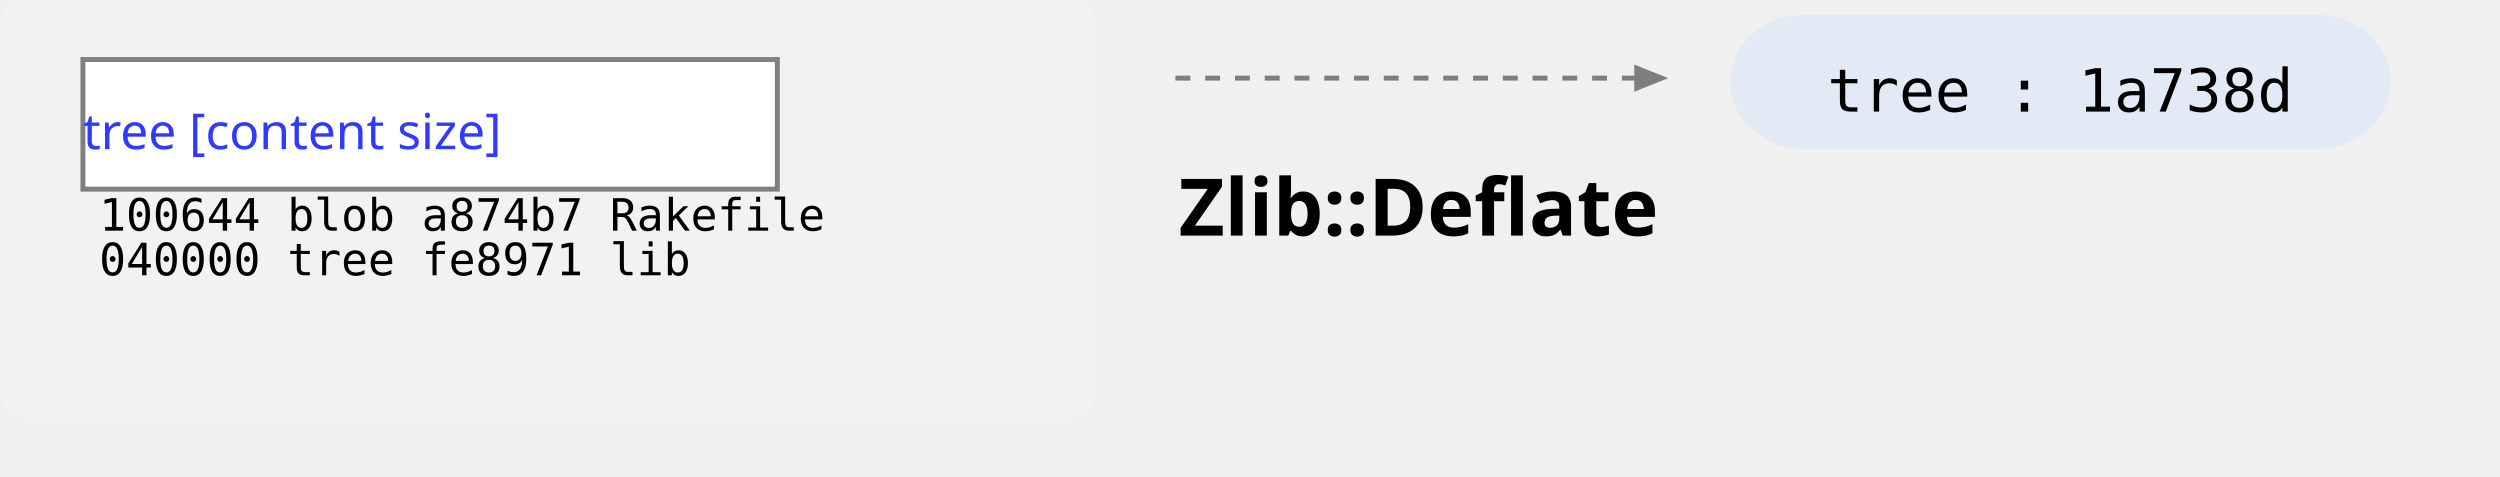
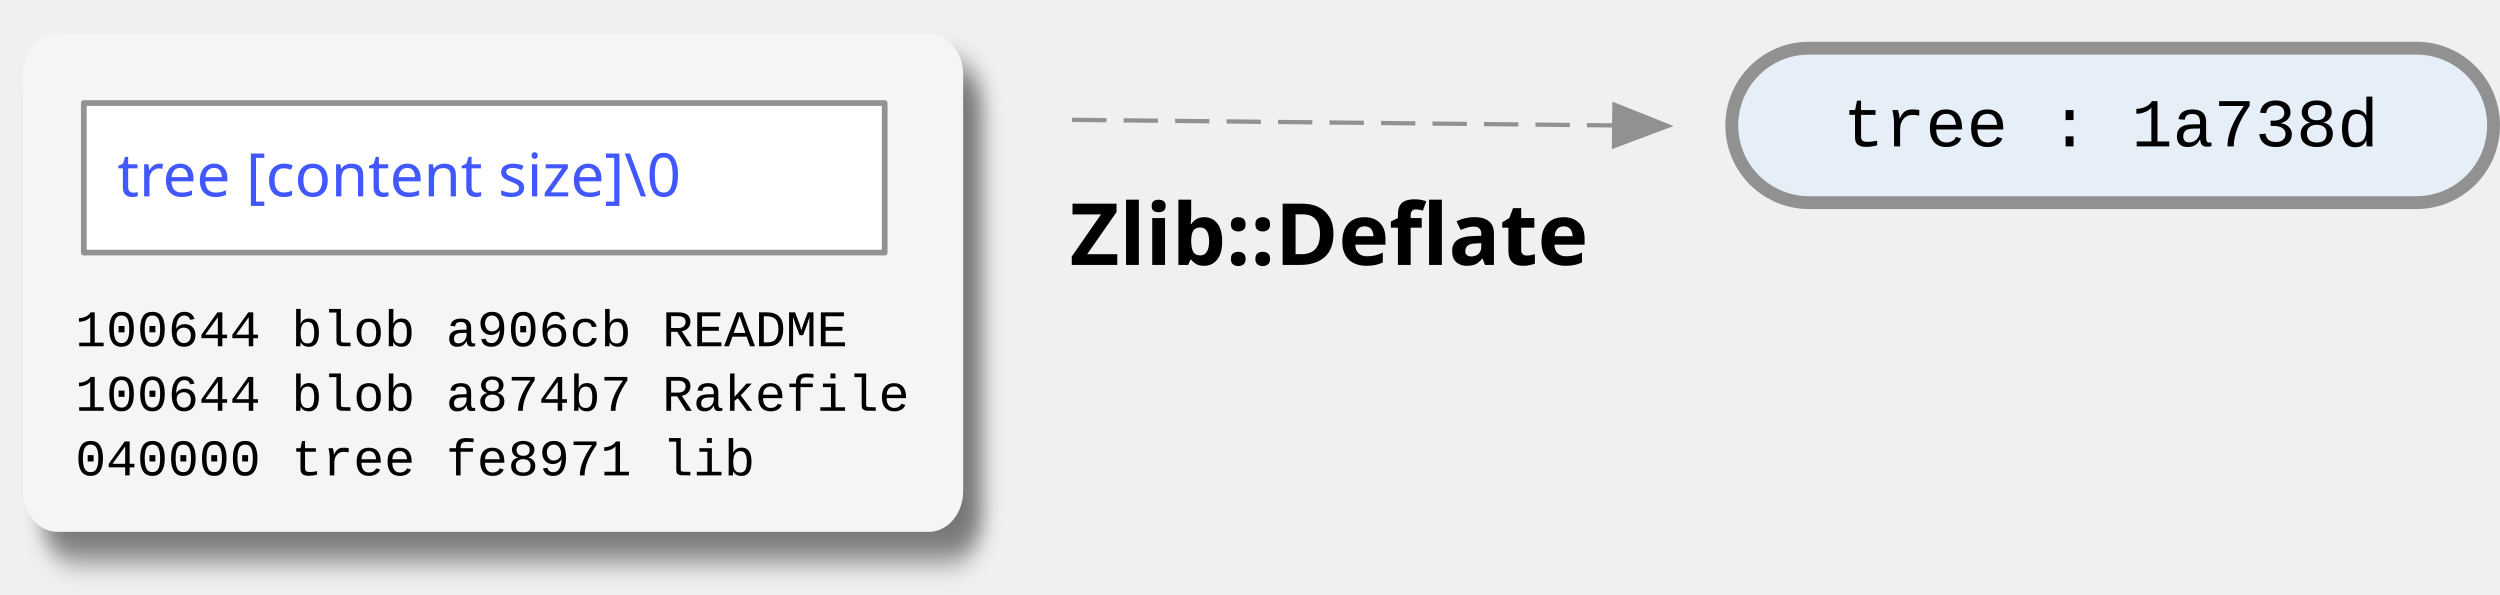
- <svg xmlns="http://www.w3.org/2000/svg" width="504.0" height="96.0">
-   <defs>
-     <marker orient="auto" refY="0.0" refX="0.0" id="Arrow1Lend_7e7e7e_1.000000px" style="overflow:visible;">
-       <path id="path_Arrow1Lend_7e7e7e_1.000000px" d="M -5,0.0 L -5,-2.0 L 0.0,0.0 L -5,2.0 z " style="fill:#7e7e7e;fill-rule:evenodd;stroke:#7e7e7e;stroke-width:1.0px;marker-start:none;" transform="scale(1)" />
+ <svg xmlns="http://www.w3.org/2000/svg" version="1.1" id="svg42994" width="582.669" height="138.497" viewBox="0 0 582.669 138.497">
+   <defs id="defs42998">
+     <marker style="overflow:visible" id="TriangleStart" refX="0" refY="0" orient="auto-start-reverse" markerWidth="14.324" markerHeight="11.091" viewBox="0 0 5.324 6.155" preserveAspectRatio="none">
+       <path transform="scale(0.5)" style="fill:context-stroke;fill-rule:evenodd;stroke:context-stroke;stroke-width:1pt" d="M 5.77,0 -2.88,5 V -5 Z" id="path135" />
    </marker>
+     <filter style="color-interpolation-filters:sRGB" id="filter46395" x="-0.024" y="-0.068" width="1.07" height="1.193">
+       <feFlood flood-opacity="0.498" flood-color="rgb(0,0,0)" result="flood" id="feFlood46385" />
+       <feComposite in="flood" in2="SourceGraphic" operator="in" result="composite1" id="feComposite46387" />
+       <feGaussianBlur in="composite1" stdDeviation="2.974" result="blur" id="feGaussianBlur46389" />
+       <feOffset dx="6" dy="6" result="offset" id="feOffset46391" />
+       <feComposite in="SourceGraphic" in2="offset" operator="over" result="composite2" id="feComposite46393" />
+     </filter>
  </defs>
-   <g transform="translate(-4.05499,-6)">
-     <g style="fill:#fff;stroke:#000000;stroke-width:1px">
-       <rect id="852" width="220.945" height="84.0" x="4.055" y="6.0" rx="5.0" ry="5.0" style="fill:#f2f2f2;stroke:none;stroke-width:3px" />
-       <text id="852_text" x="24.055" y="16.0" style="fill:#000000;stroke:#000000;stroke-width:0;font-family: Inconsolata;font-size:9px">
-         <tspan id="852_line1" x="24.055" y="43.5" text-align="left" font-family="Inconsolata" font-size="9.0px" fill="#000000" stroke="#000000">100644 blob a906cb   README</tspan>
-         <tspan id="852_line2" x="24.055" y="52.5" text-align="left" font-family="Inconsolata" font-size="9.0px" fill="#000000" stroke="#000000">100644 blob a874b7   Rakefile</tspan>
-         <tspan id="852_line3" x="24.055" y="61.5" text-align="left" font-family="Inconsolata" font-size="9.0px" fill="#000000" stroke="#000000">040000 tree fe8971   lib</tspan>
+   <text xml:space="preserve" style="font-weight:bold;font-size:20px;line-height:125%;font-family:'Open Sans';-inkscape-font-specification:'Open Sans Bold';letter-spacing:0px;word-spacing:0px;fill:none;stroke:#000000;stroke-width:1px;stroke-linecap:butt;stroke-linejoin:miter;stroke-opacity:1" x="249.305" y="61.748" id="t_zlib_deflate">
+     <tspan id="tspan43270" x="249.305" y="61.748" style="font-style:normal;font-variant:normal;font-weight:bold;font-stretch:normal;font-size:20px;font-family:sans-serif;-inkscape-font-specification:'sans-serif Bold';fill:#000000;fill-opacity:1;stroke:none">Zlib::Deflate</tspan>
+   </text>
+   <path style="fill:#919191;fill-opacity:1;fill-rule:evenodd;stroke:#919191;stroke-width:1px;stroke-linecap:butt;stroke-linejoin:miter;stroke-dasharray:8, 4;stroke-dashoffset:0;stroke-opacity:1;marker-end:url(#TriangleStart)" d="m 249.874,27.929 130.623,1.347" id="a_1" />
+   <g id="g_main">
+     <rect style="fill:#f5f5f5;fill-opacity:1;stroke:none;stroke-width:3.29;stroke-dasharray:none;stroke-dashoffset:0;stroke-opacity:1;filter:url(#filter46395)" id="b_main" width="291.529" height="104.913" x="28.286" y="-130.243" rx="10.714" ry="8.587" transform="matrix(0.7516301,0,0,1.106328,-15.89677,151.9875)" />
+     <g id="g_tree_cont" transform="translate(-8.164274,0.02392416)">
+       <path d="M 27.699,58.84 H 214.355 V 24 H 27.699 Z" style="fill:#ffffff;fill-opacity:1;stroke:#929292;stroke-width:1.333;stroke-linecap:round;stroke-linejoin:round;stroke-miterlimit:10;stroke-dasharray:none;stroke-opacity:1" id="b_tree_cont" />
+       <text xml:space="preserve" style="font-style:normal;font-variant:normal;font-weight:normal;font-stretch:normal;font-size:14px;line-height:125%;font-family:'Open Sans';-inkscape-font-specification:'Open Sans';letter-spacing:0px;word-spacing:0px;fill:#4157ff;fill-opacity:1;stroke:none;stroke-width:1px;stroke-linecap:butt;stroke-linejoin:miter;stroke-opacity:1" x="35.52" y="45.76" id="t_tree_cont">
+         <tspan id="tspan2963" x="35.52" y="45.76" style="font-style:normal;font-variant:normal;font-weight:normal;font-stretch:normal;font-size:14px;font-family:sans-serif;-inkscape-font-specification:sans-serif">tree [content size]\0</tspan>
      </text>
-       <rect id="853" width="139.992" height="26.13" x="20.774" y="18.0" style="stroke:#808080" />
-       <text id="853_text" x="20.774" y="18.0" style="fill:#ff736b;stroke:#ff736b;stroke-width:0;font-family: BitstreamVeraSansMono-Roman;font-size:10px">
-         <tspan id="853_line1" x="20.774" y="36.065" text-align="left" font-family="BitstreamVeraSansMono-Roman" font-size="10.0px" fill="#303aff" stroke="#303aff">tree [content size]</tspan>
-       </text>
-       <rect id="806" width="133.16" height="27.0" x="352.84" y="9.0" rx="15.0" ry="15.0" style="fill:#e1eaf5;stroke:none;stroke-width:3px" />
-       <text id="806_text" x="352.84" y="9.0" style="fill:#000000;stroke:#000000;stroke-width:0;font-family: Inconsolata;font-size:12px">
-         <tspan id="806_line1" text-anchor="middle" x="419.42" y="28.5" text-align="center" font-family="Inconsolata" font-size="12.0px" fill="#000000" stroke="#000000">tree : 1a738d</tspan>
-       </text>
-       <g style="fill:#fff;stroke:#000000;stroke-width:1px">
-         <rect id="854" width="98.0" height="19.0" x="241.026" y="36.0" style="fill:none;stroke:none" />
-         <text id="854_text" x="241.026" y="36.0" style="fill:#000000;stroke:#000000;stroke-width:0;font-family: BryantPro-Bold;font-size:16px">
-           <tspan id="854_line1" text-anchor="middle" x="290.026" y="53.5" text-align="center" font-family="BryantPro-Regular" font-weight="bold" font-size="16.0px" fill="#000000" stroke="#000000">Zlib::Deflate</tspan>
-         </text>
-         <path id="851" style="stroke:#7e7e7e;marker-end:url(#Arrow1Lend_7e7e7e_1.000000px);marker-start:none;stroke-dasharray:3 3;fill:none" d="M 241.026,21.75 L 339.026,21.75" />
-       </g>
    </g>
+     <text xml:space="preserve" style="font-weight:bold;font-size:12px;line-height:125%;font-family:'Open Sans';-inkscape-font-specification:'Open Sans Bold';letter-spacing:0px;word-spacing:0px;fill:#000000;fill-opacity:1;stroke:none;stroke-width:1px;stroke-linecap:butt;stroke-linejoin:miter;stroke-opacity:1" x="17.532" y="80.705" id="t_main">
+       <tspan id="tspan2580" x="17.532" y="80.705" style="font-style:normal;font-variant:normal;font-weight:normal;font-stretch:normal;font-size:12px;font-family:'Courier New';-inkscape-font-specification:'Courier New'">100644 blob a906cb README</tspan>
+       <tspan x="17.532" y="95.75" id="tspan2590" style="font-style:normal;font-variant:normal;font-weight:normal;font-stretch:normal;font-size:12px;font-family:'Courier New';-inkscape-font-specification:'Courier New'">100644 blob a874b7 Rakefile</tspan>
+       <tspan x="17.532" y="110.795" id="tspan2592" style="font-style:normal;font-variant:normal;font-weight:normal;font-stretch:normal;font-size:12px;font-family:'Courier New';-inkscape-font-specification:'Courier New'">040000 tree fe8971 lib</tspan>
+     </text>
+   </g>
+   <g id="g3028">
+     <g id="g_tree_sha" transform="translate(-66.16427,-0.1089014)">
+       <path d="m 487.787,11.333 h 141.547 c 9.941,0 18,8.059 18,18 v 0 c 0,9.941 -8.059,18 -18,18 H 487.787 c -9.941,0 -18,-8.059 -18,-18 v 0 0 c 0,-9.941 8.059,-18 18,-18 z" style="fill:#e6eef7;fill-opacity:1;fill-rule:nonzero;stroke:#919191;stroke-width:3;stroke-dasharray:none;stroke-opacity:1" id="b_tree_sha" />
+     </g>
+     <text xml:space="preserve" style="font-style:normal;font-variant:normal;font-weight:normal;font-stretch:normal;font-size:16px;line-height:125%;font-family:'Courier New';-inkscape-font-specification:'Courier New';letter-spacing:0px;word-spacing:0px;fill:#000000;fill-opacity:1;stroke:none;stroke-width:1px;stroke-linecap:butt;stroke-linejoin:miter;stroke-opacity:1" x="429.548" y="34.115" id="text3016">
+       <tspan id="tspan3014" x="429.548" y="34.115" style="font-size:16px">tree : 1a738d</tspan>
+     </text>
  </g>
</svg>
